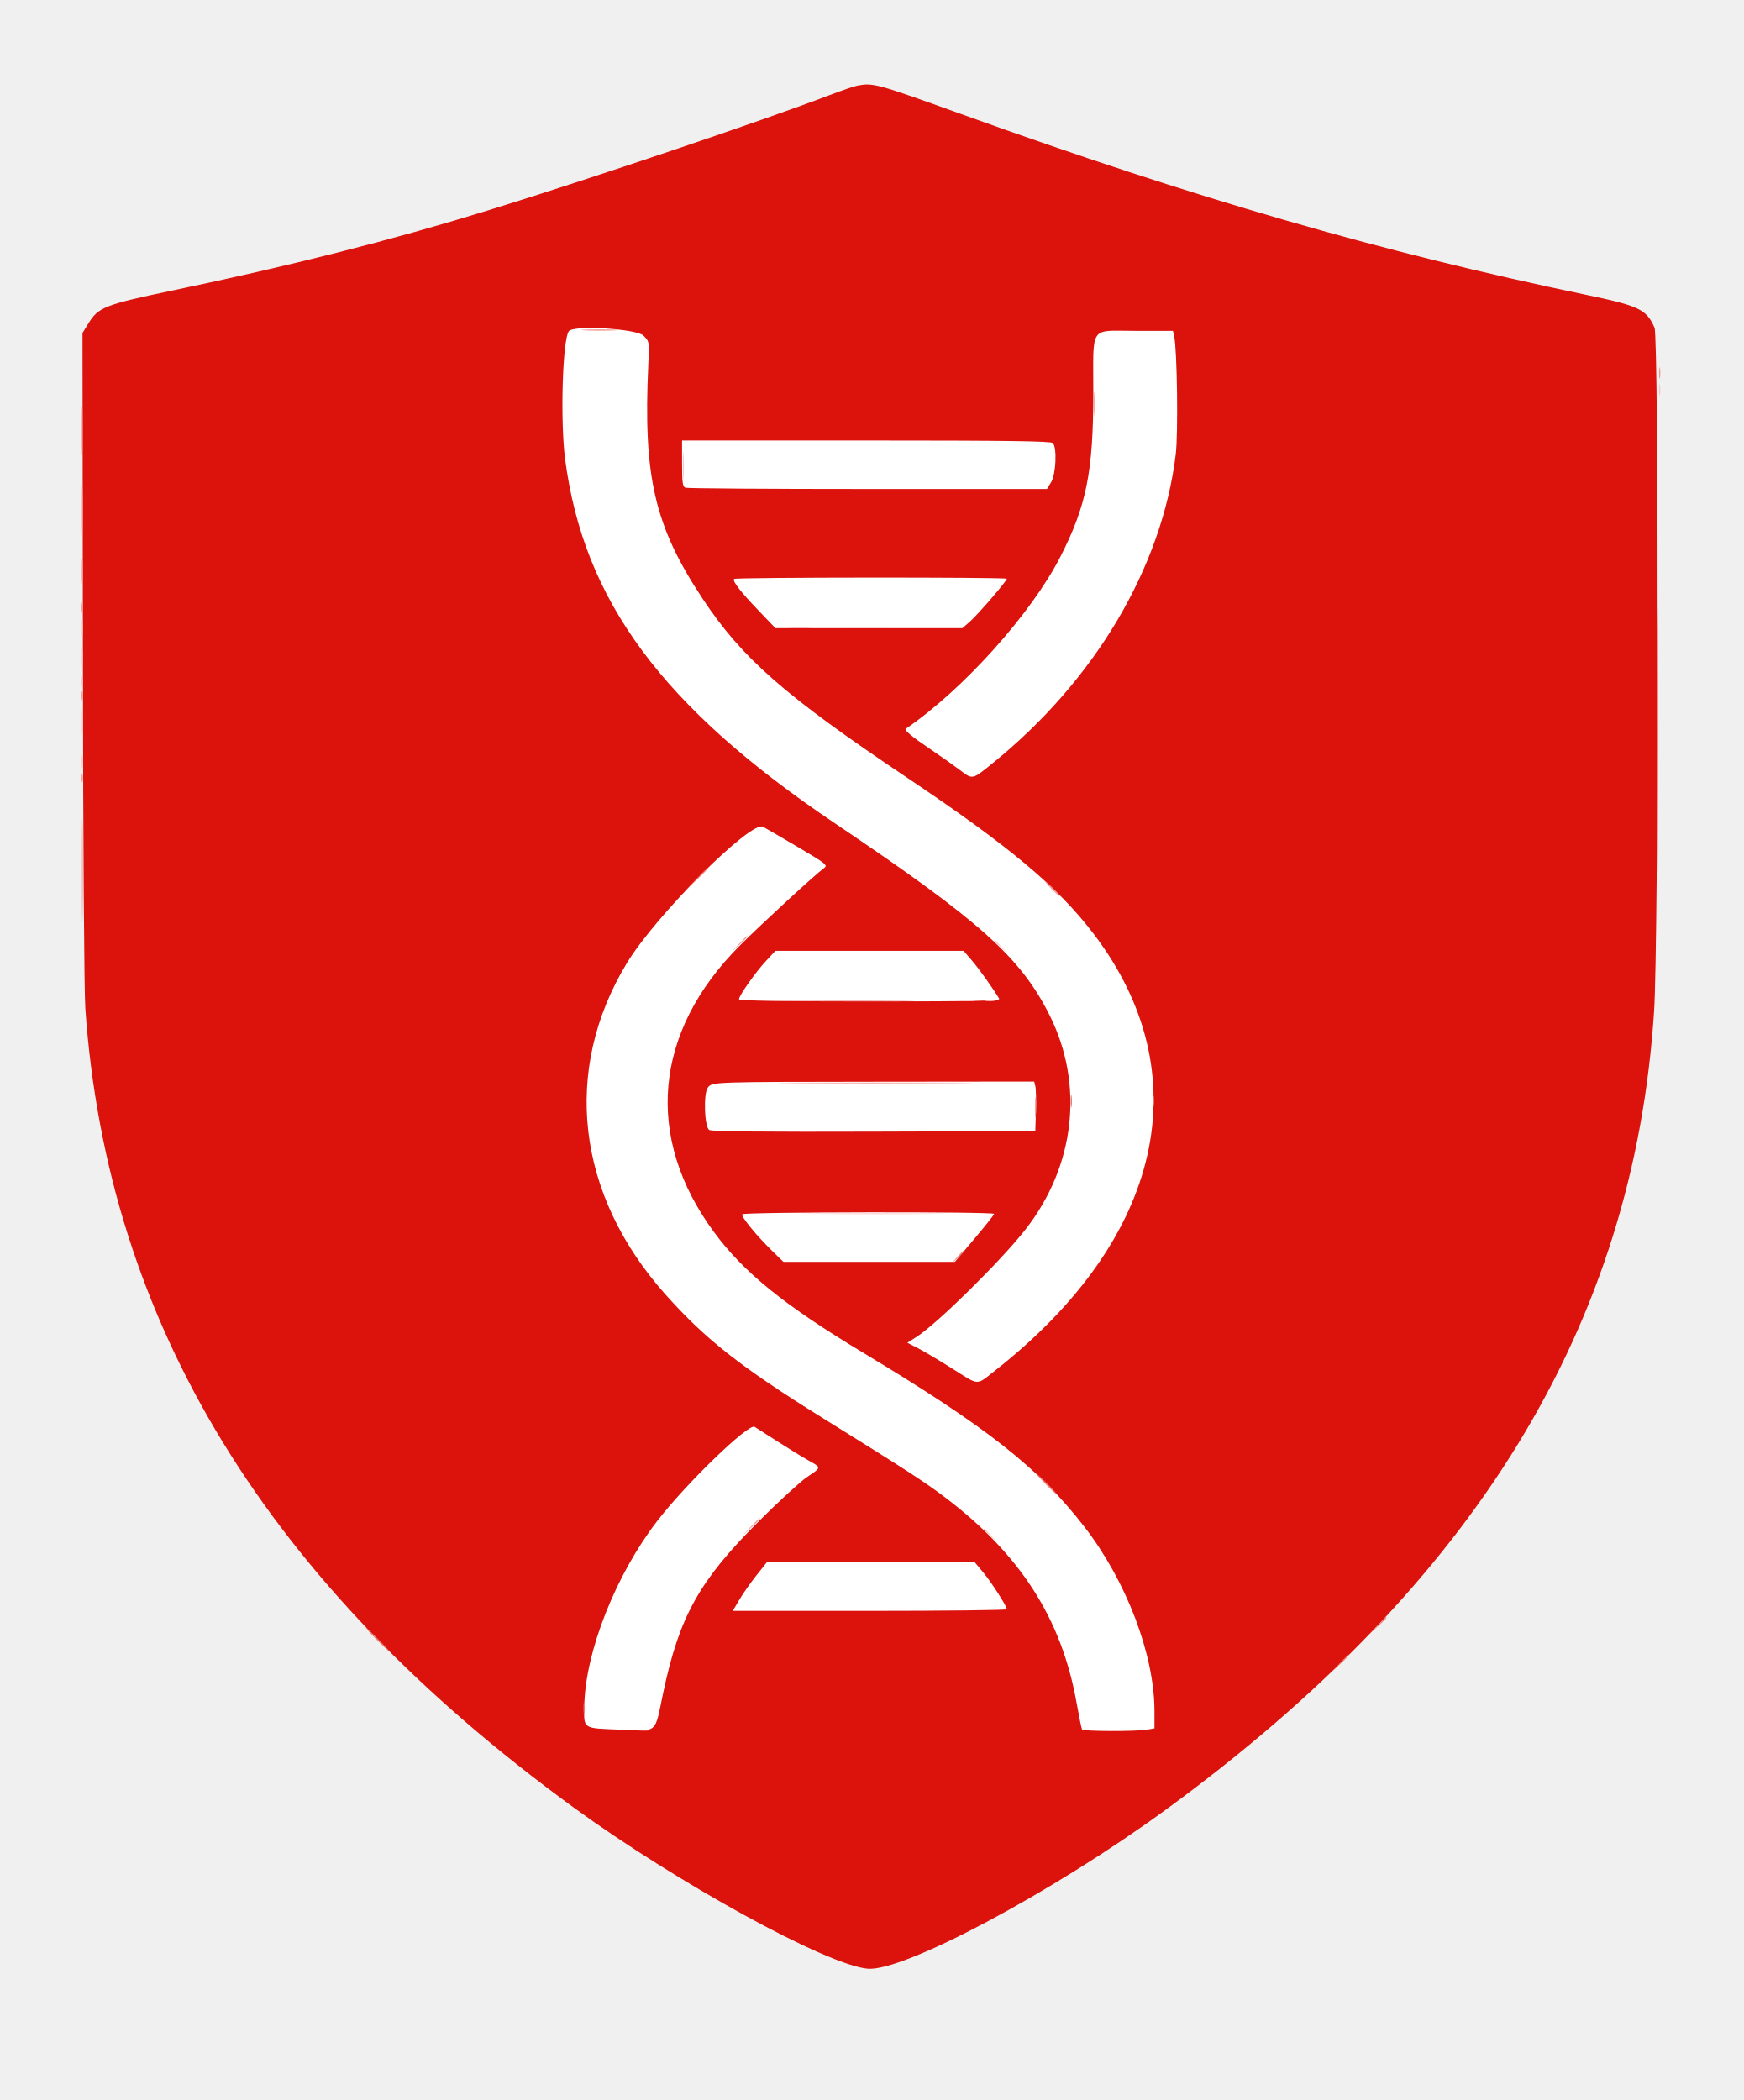
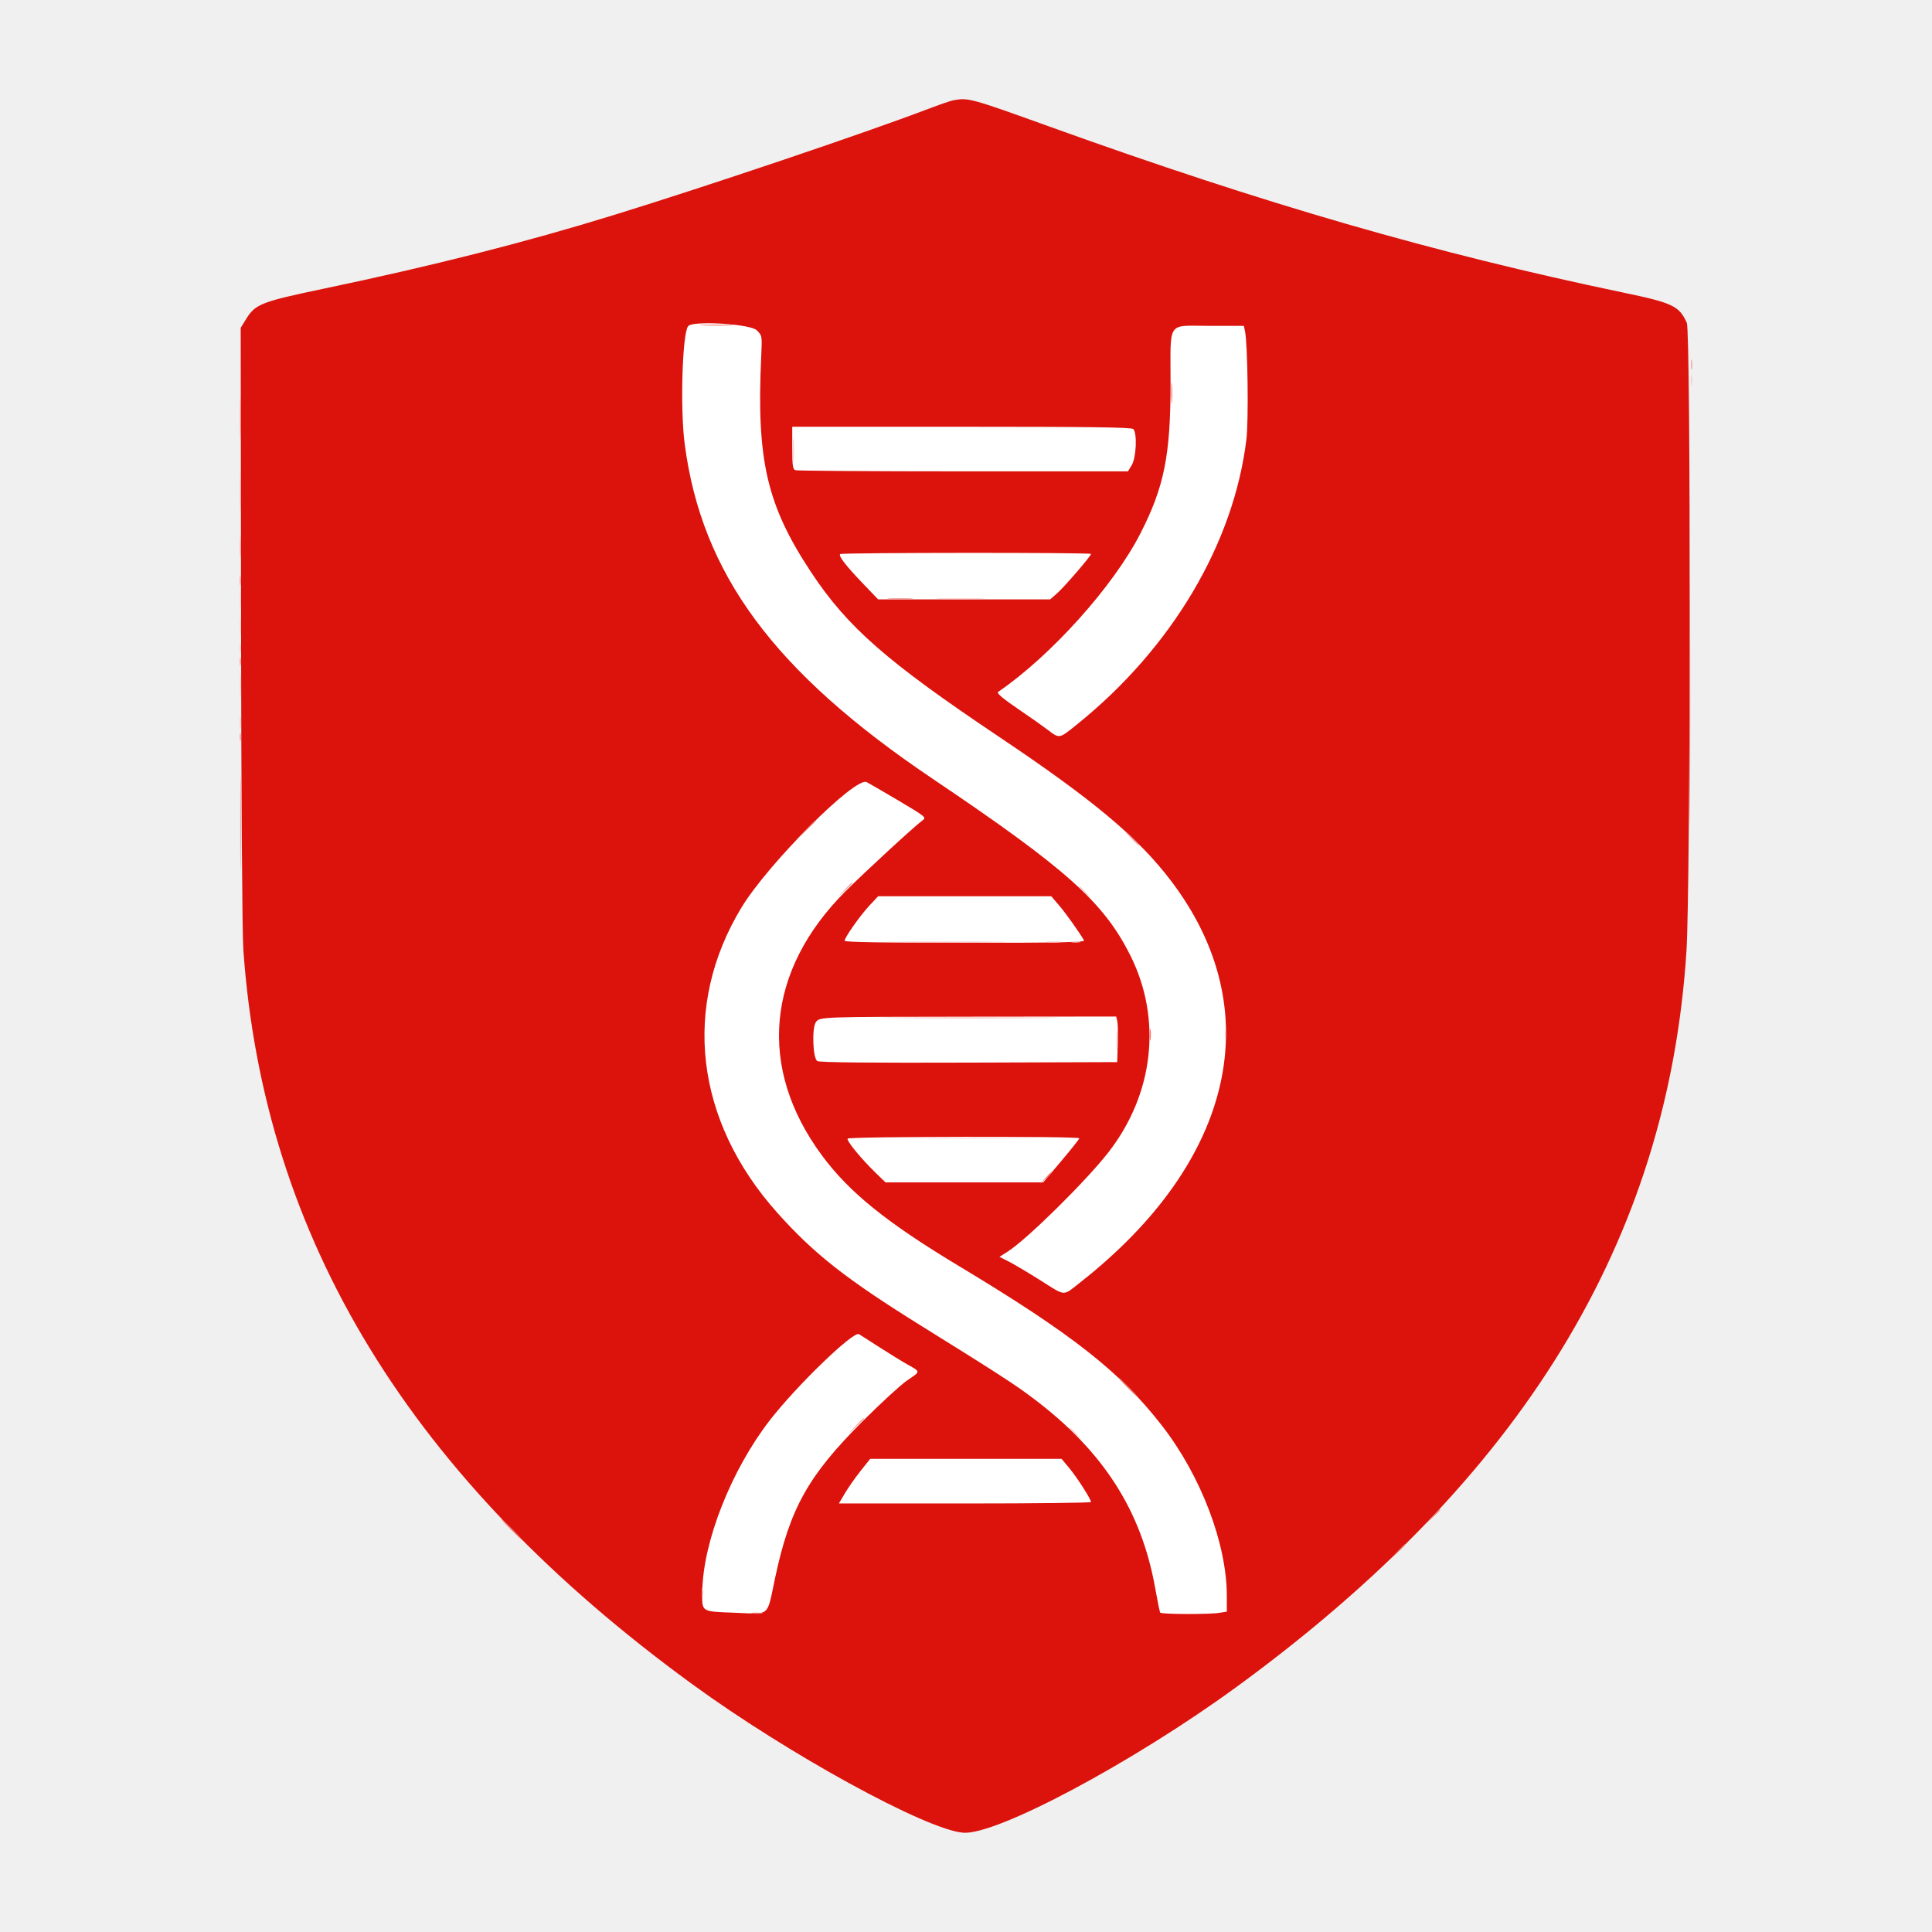
- <svg xmlns="http://www.w3.org/2000/svg" fill-opacity="1" color-rendering="auto" color-interpolation="auto" text-rendering="auto" stroke="black" stroke-linecap="square" width="323" stroke-miterlimit="10" shape-rendering="auto" stroke-opacity="1" fill="black" stroke-dasharray="none" font-weight="normal" stroke-width="1" height="389" font-family="'Dialog'" font-style="normal" stroke-linejoin="miter" font-size="12px" stroke-dashoffset="0" image-rendering="auto">
+ <svg xmlns="http://www.w3.org/2000/svg" fill-opacity="1" color-rendering="auto" color-interpolation="auto" text-rendering="auto" stroke="#000000" stroke-linecap="square" width="389" stroke-miterlimit="10" shape-rendering="auto" stroke-opacity="1" fill="#000000" stroke-dasharray="none" font-weight="normal" stroke-width="1" height="389" font-family="Dialog" font-style="normal" stroke-linejoin="miter" font-size="12px" stroke-dashoffset="0" image-rendering="auto" version="1.1" id="svg6">
  <defs id="genericDefs" />
-   <g>
+   <g id="g6" transform="translate(33.18415,4.327166)">
    <defs id="defs1">
      <clipPath clipPathUnits="userSpaceOnUse" id="clipPath1">
-         <path d="M0 0 L323 0 L323 389 L0 389 L0 0 Z" />
+         <path d="M 0,0 H 323 V 389 H 0 Z" id="path1" />
      </clipPath>
      <clipPath clipPathUnits="userSpaceOnUse" id="clipPath2">
-         <path d="M528 -113 L851 -113 L851 276 L528 276 L528 -113 Z" />
+         <path d="M 528,-113 H 851 V 276 H 528 Z" id="path2" />
      </clipPath>
      <clipPath clipPathUnits="userSpaceOnUse" id="clipPath3">
-         <path d="M38.902 10.592 L361.902 10.592 L361.902 399.592 L38.902 399.592 L38.902 10.592 Z" />
+         <path d="m 38.902,10.592 h 323 v 389 H 38.902 Z" id="path3" />
      </clipPath>
    </defs>
-     <g fill="white" text-rendering="geometricPrecision" shape-rendering="geometricPrecision" transform="matrix(1,0,0,1,-528,113)" stroke="white">
-       <rect x="628.364" width="120.396" height="276.673" y="-62.579" clip-path="url(#clipPath2)" stroke="none" />
+     <g fill="#ffffff" text-rendering="geometricPrecision" shape-rendering="geometricPrecision" transform="translate(-528,113)" stroke="#ffffff" id="g3">
+       <rect x="628.364" width="120.396" height="276.673" y="-62.579" clip-path="url(#clipPath2)" stroke="none" id="rect3" />
    </g>
-     <g text-rendering="geometricPrecision" shape-rendering="geometricPrecision" transform="matrix(1,0,0,1,-38.9024,-10.5925)">
-       <g clip-path="url(#clipPath3)">
-         <svg opacity="1" writing-mode="lr-tb" stop-color="rgb(0, 0, 0)" shape-rendering="auto" glyph-orientation-horizontal="0deg" color-profile="auto" lighting-color="rgb(255, 255, 255)" color="rgb(0, 0, 0)" font-weight="400" alignment-baseline="auto" font-style="normal" version="1.1" color-interpolation-filters="linearrgb" text-anchor="start" stroke-linecap="butt" color-interpolation="srgb" font-variant="normal" word-spacing="normal" fill-opacity="1" text-rendering="auto" clip-path="none" text-decoration="none" letter-spacing="normal" viewBox="0, 0, 400,400" glyph-orientation-vertical="auto" display="inline" font-size-adjust="none" fill="rgb(0, 0, 0)" overflow="hidden" font-stretch="normal" stroke-dasharray="none" id="svg1.svg" stroke-miterlimit="4" stop-opacity="1" color-rendering="auto" font-size="12" mask="none" direction="ltr" baseline-shift="baseline" pointer-events="visiblepainted" enable-background="accumulate" fill-rule="nonzero" image-rendering="auto" stroke-dashoffset="0" width="400" marker-end="none" clip="auto" cursor="auto" stroke="none" filter="none" visibility="visible" kerning="auto" stroke-width="1" font-family="&quot;Arial&quot;,&quot;Helvetica&quot;,sans-serif" flood-opacity="1" clip-rule="nonzero" src="none" height="400" unicode-bidi="normal" stroke-linejoin="miter" stroke-opacity="1" flood-color="rgb(0, 0, 0)" dominant-baseline="auto" marker-start="none" marker-mid="none">
+     <g text-rendering="geometricPrecision" shape-rendering="geometricPrecision" transform="translate(-38.9024,-10.5925)" id="g5">
+       <g clip-path="url(#clipPath3)" id="g4">
+         <svg opacity="1" writing-mode="lr-tb" stop-color="#000000" shape-rendering="auto" glyph-orientation-horizontal="0deg" color-profile="auto" lighting-color="rgb(255, 255, 255)" color="#000000" font-weight="400" alignment-baseline="auto" font-style="normal" version="1.1" color-interpolation-filters="linearrgb" text-anchor="start" stroke-linecap="butt" color-interpolation="srgb" font-variant="normal" word-spacing="normal" fill-opacity="1" text-rendering="auto" clip-path="none" text-decoration="none" letter-spacing="normal" viewBox="0 0 400 400" glyph-orientation-vertical="auto" display="inline" font-size-adjust="none" fill="#000000" overflow="hidden" font-stretch="normal" stroke-dasharray="none" id="svg1.svg" stroke-miterlimit="4" stop-opacity="1" color-rendering="auto" font-size="12px" mask="none" direction="ltr" baseline-shift="baseline" pointer-events="visiblepainted" enable-background="accumulate" fill-rule="nonzero" image-rendering="auto" stroke-dashoffset="0" width="400" marker-end="none" clip="auto" cursor="auto" stroke="none" visibility="visible" kerning="auto" stroke-width="1" font-family="Arial, Helvetica, sans-serif" flood-opacity="1" clip-rule="nonzero" src="none" height="400" unicode-bidi="normal" stroke-linejoin="miter" stroke-opacity="1" flood-color="rgb(0, 0, 0)" dominant-baseline="auto" marker-start="none" marker-mid="none" style="text-decoration:none;text-decoration-line:none">
          <g id="svg1.svgg">
-             <path fill="#db130c" data-index="0" fill-rule="evenodd" style="opacity: 1;" d="M197.656 26.460 C 197.119 26.559,194.834 27.345,192.578 28.205 C 180.045 32.985,148.269 43.710,129.297 49.564 C 111.340 55.104,92.873 59.789,70.628 64.448 C 58.440 67.000,57.120 67.515,55.330 70.412 L 54.183 72.268 54.255 132.130 C 54.296 166.614,54.490 194.311,54.711 197.461 C 58.803 255.654,88.378 304.046,145.117 345.383 C 164.404 359.435,192.038 374.592,199.609 375.271 C 206.223 375.865,233.801 361.165,254.729 345.891 C 312.180 303.962,341.513 256.003,345.275 197.852 C 346.102 185.070,346.170 73.094,345.352 71.273 C 343.824 67.873,342.538 67.259,332.617 65.188 C 294.506 57.233,260.292 47.335,216.992 31.740 C 201.134 26.028,200.667 25.900,197.656 26.460 M158.097 72.767 C 159.175 73.850,159.179 73.875,158.984 78.041 C 158.010 98.918,160.111 107.999,169.034 121.484 C 176.355 132.547,184.223 139.440,206.836 154.596 C 225.859 167.346,234.839 174.863,241.483 183.598 C 261.185 209.502,254.333 239.975,223.314 264.394 C 219.605 267.314,220.435 267.352,215.148 264.022 C 212.725 262.496,209.891 260.815,208.850 260.286 L 206.958 259.325 208.655 258.242 C 212.495 255.792,224.339 244.115,228.854 238.328 C 238.049 226.543,239.737 211.482,233.304 198.633 C 227.933 187.904,220.454 181.219,193.555 163.106 C 161.578 141.574,146.982 121.857,143.568 95.585 C 142.649 88.514,143.099 73.407,144.272 71.933 C 145.191 70.779,156.815 71.480,158.097 72.767 M256.392 72.949 C 256.939 75.465,257.140 90.919,256.676 94.736 C 254.125 115.718,241.669 136.710,222.680 152.033 C 218.924 155.064,219.081 155.033,216.694 153.228 C 215.569 152.377,213.035 150.589,211.064 149.255 C 207.702 146.980,206.325 145.824,206.683 145.580 C 217.295 138.331,229.893 124.309,235.315 113.709 C 240.134 104.289,241.406 97.943,241.406 83.334 C 241.406 70.646,240.572 71.875,249.187 71.875 L 256.159 71.875 256.392 72.949 M233.906 92.656 C 234.710 93.460,234.498 98.426,233.598 99.902 L 232.824 101.172 199.647 101.172 C 181.400 101.172,166.192 101.065,165.852 100.935 C 165.341 100.739,165.234 99.962,165.234 96.443 L 165.234 92.188 199.336 92.188 C 225.339 92.188,233.549 92.299,233.906 92.656 M225.391 117.797 C 225.391 118.206,220.035 124.429,218.595 125.694 L 217.160 126.953 199.845 126.953 L 182.530 126.953 179.442 123.730 C 176.010 120.149,174.506 118.202,174.881 117.827 C 175.187 117.521,225.391 117.491,225.391 117.797 M186.685 167.495 C 191.876 170.557,192.257 170.858,191.568 171.358 C 189.918 172.556,180.012 181.672,175.957 185.725 C 159.958 201.715,158.200 221.290,171.184 238.870 C 176.709 246.351,184.222 252.417,198.883 261.233 C 221.662 274.932,231.320 282.532,239.711 293.359 C 247.541 303.462,252.732 317.106,252.734 327.586 L 252.734 330.757 251.270 330.999 C 249.190 331.343,239.535 331.309,239.318 330.957 C 239.218 330.796,238.760 328.554,238.300 325.976 C 235.513 310.375,227.831 298.421,213.791 287.841 C 210.032 285.008,206.653 282.819,191.243 273.238 C 176.101 263.823,169.618 258.731,162.203 250.427 C 145.637 231.875,142.952 208.861,155.032 188.959 C 160.393 180.128,177.953 162.551,180.227 163.742 C 180.682 163.980,183.588 165.669,186.685 167.495 M218.971 188.574 C 220.309 190.139,222.931 193.820,223.978 195.605 C 224.206 195.994,219.309 196.094,200.023 196.094 C 183.282 196.094,175.781 195.966,175.781 195.682 C 175.781 195.025,178.901 190.603,180.796 188.574 L 182.529 186.719 199.956 186.719 L 217.383 186.719 218.971 188.574 M230.673 211.816 C 230.794 212.300,230.842 214.365,230.779 216.406 L 230.664 220.117 200.858 220.217 C 180.756 220.285,170.804 220.185,170.291 219.911 C 169.367 219.416,169.150 213.130,170.020 212.034 C 170.840 210.999,170.813 211.000,201.067 210.968 L 230.454 210.938 230.673 211.816 M223.037 235.449 C 223.032 235.610,221.393 237.676,219.396 240.039 L 215.765 244.336 199.889 244.336 L 184.014 244.336 182.003 242.383 C 179.069 239.534,176.125 235.938,176.384 235.519 C 176.653 235.084,223.052 235.014,223.037 235.449 M182.813 277.542 C 184.854 278.856,187.446 280.448,188.574 281.079 C 191.095 282.490,191.103 282.360,188.379 284.200 C 187.144 285.035,183.133 288.711,179.466 292.371 C 168.419 303.394,164.740 309.989,161.750 324.123 C 160.094 331.952,160.893 331.262,153.803 330.989 C 146.749 330.718,147.057 330.918,147.124 326.640 C 147.280 316.642,152.944 302.286,160.681 292.278 C 166.072 285.304,177.544 274.215,178.668 274.892 C 178.906 275.035,180.771 276.228,182.813 277.542 M221.011 301.855 C 222.548 303.692,225.388 308.126,225.390 308.691 C 225.390 308.853,213.969 308.984,200.010 308.984 L 174.630 308.984 175.837 306.934 C 176.502 305.806,177.918 303.784,178.986 302.441 L 180.927 300.000 200.193 300.000 L 219.459 300.000 221.011 301.855 " id="svg1.path0" stroke="none" />
-             <path fill="#f19e9c" id="svg1.path2" d="M346.200 79.688 C 346.200 80.654,346.276 81.050,346.369 80.566 C 346.463 80.083,346.463 79.292,346.369 78.809 C 346.276 78.325,346.200 78.721,346.200 79.688 M54.070 105.078 C 54.070 109.268,54.127 110.981,54.197 108.887 C 54.268 106.792,54.268 103.364,54.197 101.270 C 54.127 99.175,54.070 100.889,54.070 105.078 M54.047 116.406 C 54.047 118.447,54.113 119.282,54.193 118.262 C 54.274 117.241,54.274 115.571,54.193 114.551 C 54.113 113.530,54.047 114.365,54.047 116.406 M54.005 123.242 C 54.009 124.102,54.089 124.407,54.183 123.921 C 54.276 123.435,54.272 122.732,54.175 122.359 C 54.077 121.985,54.000 122.383,54.005 123.242 M184.878 126.852 C 186.121 126.929,188.054 126.929,189.174 126.850 C 190.295 126.771,189.277 126.708,186.914 126.709 C 184.551 126.710,183.634 126.774,184.878 126.852 M53.997 139.453 C 53.997 140.205,54.077 140.513,54.176 140.137 C 54.274 139.761,54.274 139.146,54.176 138.770 C 54.077 138.394,53.997 138.701,53.997 139.453 M53.997 154.688 C 53.997 155.439,54.077 155.747,54.176 155.371 C 54.274 154.995,54.274 154.380,54.176 154.004 C 54.077 153.628,53.997 153.936,53.997 154.688 M54.084 171.875 C 54.084 180.361,54.136 183.833,54.199 179.590 C 54.262 175.347,54.262 168.403,54.199 164.160 C 54.136 159.917,54.084 163.389,54.084 171.875 M233.594 175.195 C 234.323 175.947,235.007 176.563,235.114 176.563 C 235.222 176.563,234.713 175.947,233.984 175.195 C 233.256 174.443,232.571 173.828,232.464 173.828 C 232.357 173.828,232.865 174.443,233.594 175.195 M175.760 185.449 L 174.414 186.914 175.879 185.568 C 177.242 184.315,177.523 183.984,177.225 183.984 C 177.160 183.984,176.501 184.644,175.760 185.449 M186.062 195.996 C 191.610 196.057,200.575 196.057,205.984 195.996 C 211.394 195.935,206.855 195.884,195.898 195.885 C 184.941 195.885,180.515 195.935,186.062 195.996 M186.455 211.230 C 194.581 211.289,207.764 211.289,215.752 211.230 C 223.739 211.171,217.090 211.123,200.977 211.123 C 184.863 211.123,178.328 211.171,186.455 211.230 M230.603 215.820 C 230.604 217.539,230.673 218.194,230.755 217.275 C 230.838 216.356,230.837 214.950,230.753 214.150 C 230.669 213.350,230.601 214.102,230.603 215.820 M177.911 293.457 L 176.367 295.117 178.027 293.573 C 179.571 292.137,179.867 291.797,179.571 291.797 C 179.508 291.797,178.761 292.544,177.911 293.457 " data-index="2" fill-rule="evenodd" stroke="none" />
-             <path fill="#f9c9c8" id="svg1.path3" d="M346.200 82.813 C 346.200 83.779,346.276 84.175,346.369 83.691 C 346.463 83.208,346.463 82.417,346.369 81.934 C 346.276 81.450,346.200 81.846,346.200 82.813 M165.379 96.875 C 165.379 99.131,165.443 100.054,165.522 98.926 C 165.601 97.798,165.601 95.952,165.522 94.824 C 165.443 93.696,165.379 94.619,165.379 96.875 M54.031 126.953 C 54.031 128.350,54.102 128.921,54.189 128.223 C 54.275 127.524,54.275 126.382,54.189 125.684 C 54.102 124.985,54.031 125.557,54.031 126.953 M195.041 126.854 C 197.362 126.923,201.053 126.923,203.244 126.854 C 205.434 126.784,203.535 126.728,199.023 126.728 C 194.512 126.728,192.720 126.785,195.041 126.854 M54.038 132.422 C 54.038 134.033,54.107 134.692,54.191 133.887 C 54.275 133.081,54.275 131.763,54.191 130.957 C 54.107 130.151,54.038 130.811,54.038 132.422 M54.005 136.914 C 54.009 137.773,54.089 138.079,54.183 137.593 C 54.276 137.107,54.272 136.404,54.175 136.031 C 54.077 135.657,54.000 136.055,54.005 136.914 M54.049 144.336 C 54.050 146.484,54.116 147.313,54.195 146.178 C 54.274 145.043,54.273 143.285,54.193 142.272 C 54.113 141.259,54.048 142.188,54.049 144.336 M54.018 151.758 C 54.021 152.832,54.097 153.225,54.187 152.631 C 54.276 152.038,54.274 151.159,54.181 150.678 C 54.089 150.198,54.015 150.684,54.018 151.758 M223.047 184.888 C 223.047 184.955,223.618 185.526,224.316 186.157 L 225.586 187.305 224.439 186.035 C 223.369 184.852,223.047 184.586,223.047 184.888 M216.699 195.986 C 217.397 196.072,218.540 196.072,219.238 195.986 C 219.937 195.899,219.365 195.828,217.969 195.828 C 216.572 195.828,216.001 195.899,216.699 195.986 M221.387 195.979 C 221.870 196.072,222.661 196.072,223.145 195.979 C 223.628 195.886,223.232 195.810,222.266 195.810 C 221.299 195.810,220.903 195.886,221.387 195.979 M189.941 235.449 C 195.903 235.510,205.659 235.510,211.621 235.449 C 217.583 235.388,212.705 235.339,200.781 235.339 C 188.857 235.339,183.979 235.388,189.941 235.449 M221.094 293.872 C 221.094 293.939,221.665 294.511,222.363 295.142 L 223.633 296.289 222.486 295.020 C 221.416 293.836,221.094 293.570,221.094 293.872 " data-index="3" fill-rule="evenodd" stroke="none" />
-             <path fill="#ef7c74" id="svg1.path4" d="M147.168 71.774 C 148.726 71.849,151.274 71.849,152.832 71.774 C 154.390 71.700,153.115 71.640,150.000 71.640 C 146.885 71.640,145.610 71.700,147.168 71.774 M241.545 85.352 C 241.544 87.285,241.610 88.125,241.692 87.219 C 241.774 86.312,241.775 84.730,241.694 83.703 C 241.613 82.676,241.546 83.418,241.545 85.352 M54.069 90.430 C 54.069 94.512,54.127 96.129,54.198 94.023 C 54.268 91.917,54.268 88.577,54.197 86.601 C 54.126 84.625,54.069 86.348,54.069 90.430 M345.891 147.656 C 345.891 169.463,345.938 178.384,345.996 167.480 C 346.054 156.577,346.054 138.735,345.996 127.832 C 345.938 116.929,345.891 125.850,345.891 147.656 M167.759 173.535 L 165.820 175.586 167.871 173.647 C 168.999 172.581,169.922 171.659,169.922 171.597 C 169.922 171.305,169.560 171.630,167.759 173.535 M237.221 214.648 C 237.224 215.723,237.300 216.116,237.390 215.522 C 237.479 214.928,237.477 214.049,237.384 213.569 C 237.292 213.088,237.218 213.574,237.221 214.648 M252.442 214.648 C 252.447 215.508,252.527 215.813,252.620 215.327 C 252.713 214.842,252.710 214.138,252.612 213.765 C 252.514 213.392,252.438 213.789,252.442 214.648 M216.186 243.457 L 215.039 244.727 216.309 243.579 C 217.007 242.948,217.578 242.377,217.578 242.310 C 217.578 242.008,217.256 242.274,216.186 243.457 M232.617 285.547 C 233.675 286.621,234.629 287.500,234.736 287.500 C 234.844 287.500,234.066 286.621,233.008 285.547 C 231.950 284.473,230.996 283.594,230.889 283.594 C 230.781 283.594,231.559 284.473,232.617 285.547 M294.120 311.621 L 292.773 313.086 294.238 311.740 C 295.602 310.487,295.883 310.156,295.584 310.156 C 295.519 310.156,294.860 310.815,294.120 311.621 M108.594 314.258 C 109.761 315.439,110.803 316.406,110.911 316.406 C 111.018 316.406,110.151 315.439,108.984 314.258 C 107.817 313.076,106.775 312.109,106.667 312.109 C 106.560 312.109,107.427 313.076,108.594 314.258 M287.088 318.652 L 285.742 320.117 287.207 318.771 C 288.570 317.518,288.851 317.188,288.553 317.188 C 288.488 317.188,287.829 317.847,287.088 318.652 M146.981 326.953 C 146.981 327.920,147.058 328.315,147.151 327.832 C 147.244 327.349,147.244 326.558,147.151 326.074 C 147.058 325.591,146.981 325.986,146.981 326.953 M157.134 331.140 C 157.728 331.229,158.607 331.227,159.087 331.134 C 159.568 331.042,159.082 330.968,158.008 330.971 C 156.934 330.974,156.541 331.050,157.134 331.140 " data-index="4" fill-rule="evenodd" stroke="none" />
+             <path fill="#db130c" data-index="0" fill-rule="evenodd" style="opacity:1" d="m 197.656,26.46 c -0.537,0.099 -2.822,0.885 -5.078,1.745 -12.533,4.78 -44.309,15.505 -63.281,21.359 C 111.34,55.104 92.873,59.789 70.628,64.448 58.44,67 57.12,67.515 55.33,70.412 l -1.147,1.856 0.072,59.862 c 0.041,34.484 0.235,62.181 0.456,65.331 4.092,58.193 33.667,106.585 90.406,147.922 19.287,14.052 46.921,29.209 54.492,29.888 6.614,0.594 34.192,-14.106 55.12,-29.38 57.451,-41.929 86.784,-89.888 90.546,-148.039 0.827,-12.782 0.895,-124.758 0.077,-126.579 -1.528,-3.4 -2.814,-4.014 -12.735,-6.085 C 294.506,57.233 260.292,47.335 216.992,31.74 201.134,26.028 200.667,25.9 197.656,26.46 m -39.559,46.307 c 1.078,1.083 1.082,1.108 0.887,5.274 -0.974,20.877 1.127,29.958 10.05,43.443 7.321,11.063 15.189,17.956 37.802,33.112 19.023,12.75 28.003,20.267 34.647,29.002 19.702,25.904 12.85,56.377 -18.169,80.796 -3.709,2.92 -2.879,2.958 -8.166,-0.372 -2.423,-1.526 -5.257,-3.207 -6.298,-3.736 l -1.892,-0.961 1.697,-1.083 c 3.84,-2.45 15.684,-14.127 20.199,-19.914 9.195,-11.785 10.883,-26.846 4.45,-39.695 -5.371,-10.729 -12.85,-17.414 -39.749,-35.527 -31.977,-21.532 -46.573,-41.249 -49.987,-67.521 -0.919,-7.071 -0.469,-22.178 0.704,-23.652 0.919,-1.154 12.543,-0.453 13.825,0.834 m 98.295,0.182 c 0.547,2.516 0.748,17.97 0.284,21.787 -2.551,20.982 -15.007,41.974 -33.996,57.297 -3.756,3.031 -3.599,3 -5.986,1.195 -1.125,-0.851 -3.659,-2.639 -5.63,-3.973 -3.362,-2.275 -4.739,-3.431 -4.381,-3.675 10.612,-7.249 23.21,-21.271 28.632,-31.871 4.819,-9.42 6.091,-15.766 6.091,-30.375 0,-12.688 -0.834,-11.459 7.781,-11.459 h 6.972 l 0.233,1.074 m -22.486,19.707 c 0.804,0.804 0.592,5.77 -0.308,7.246 l -0.774,1.27 h -33.177 c -18.247,0 -33.455,-0.107 -33.795,-0.237 -0.511,-0.196 -0.618,-0.973 -0.618,-4.492 v -4.255 h 34.102 c 26.003,0 34.213,0.111 34.57,0.468 m -8.515,25.141 c 0,0.409 -5.356,6.632 -6.796,7.897 l -1.435,1.259 H 199.845 182.53 l -3.088,-3.223 c -3.432,-3.581 -4.936,-5.528 -4.561,-5.903 0.306,-0.306 50.51,-0.336 50.51,-0.03 m -38.706,49.698 c 5.191,3.062 5.572,3.363 4.883,3.863 -1.65,1.198 -11.556,10.314 -15.611,14.367 -15.999,15.99 -17.757,35.565 -4.773,53.145 5.525,7.481 13.038,13.547 27.699,22.363 22.779,13.699 32.437,21.299 40.828,32.126 7.83,10.103 13.021,23.747 13.023,34.227 v 3.171 l -1.464,0.242 c -2.08,0.344 -11.735,0.31 -11.952,-0.042 -0.1,-0.161 -0.558,-2.403 -1.018,-4.981 -2.787,-15.601 -10.469,-27.555 -24.509,-38.135 -3.759,-2.833 -7.138,-5.022 -22.548,-14.603 -15.142,-9.415 -21.625,-14.507 -29.04,-22.811 -16.566,-18.552 -19.251,-41.566 -7.171,-61.468 5.361,-8.831 22.921,-26.408 25.195,-25.217 0.455,0.238 3.361,1.927 6.458,3.753 m 32.286,21.079 c 1.338,1.565 3.96,5.246 5.007,7.031 0.228,0.389 -4.669,0.489 -23.955,0.489 -16.741,0 -24.242,-0.128 -24.242,-0.412 0,-0.657 3.12,-5.079 5.015,-7.108 l 1.733,-1.855 h 17.427 17.427 l 1.588,1.855 m 11.702,23.242 c 0.121,0.484 0.169,2.549 0.106,4.59 l -0.115,3.711 -29.806,0.1 c -20.102,0.068 -30.054,-0.032 -30.567,-0.306 -0.924,-0.495 -1.141,-6.781 -0.271,-7.877 0.82,-1.035 0.793,-1.034 31.047,-1.066 l 29.387,-0.03 0.219,0.878 m -7.636,23.633 c -0.005,0.161 -1.644,2.227 -3.641,4.59 l -3.631,4.297 h -15.876 -15.875 l -2.011,-1.953 c -2.934,-2.849 -5.878,-6.445 -5.619,-6.864 0.269,-0.435 46.668,-0.505 46.653,-0.07 m -40.224,42.093 c 2.041,1.314 4.633,2.906 5.761,3.537 2.521,1.411 2.529,1.281 -0.195,3.121 -1.235,0.835 -5.246,4.511 -8.913,8.171 -11.047,11.023 -14.726,17.618 -17.716,31.752 -1.656,7.829 -0.857,7.139 -7.947,6.866 -7.054,-0.271 -6.746,-0.071 -6.679,-4.349 0.156,-9.998 5.82,-24.354 13.557,-34.362 5.391,-6.974 16.863,-18.063 17.987,-17.386 0.238,0.143 2.103,1.336 4.145,2.65 m 38.198,24.313 c 1.537,1.837 4.377,6.271 4.379,6.836 0,0.162 -11.421,0.293 -25.38,0.293 h -25.38 l 1.207,-2.05 c 0.665,-1.128 2.081,-3.15 3.149,-4.493 L 180.927,300 h 19.266 19.266 l 1.552,1.855" id="svg1.path0" stroke="none" />
+             <path fill="#f19e9c" id="svg1.path2" d="m 346.2,79.688 c 0,0.966 0.076,1.362 0.169,0.878 0.094,-0.483 0.094,-1.274 0,-1.757 -0.093,-0.484 -0.169,-0.088 -0.169,0.879 m -292.13,25.39 c 0,4.19 0.057,5.903 0.127,3.809 0.071,-2.095 0.071,-5.523 0,-7.617 -0.07,-2.095 -0.127,-0.381 -0.127,3.808 m -0.023,11.328 c 0,2.041 0.066,2.876 0.146,1.856 0.081,-1.021 0.081,-2.691 0,-3.711 -0.08,-1.021 -0.146,-0.186 -0.146,1.855 m -0.042,6.836 c 0.004,0.86 0.084,1.165 0.178,0.679 0.093,-0.486 0.089,-1.189 -0.008,-1.562 -0.098,-0.374 -0.175,0.024 -0.17,0.883 m 130.873,3.61 c 1.243,0.077 3.176,0.077 4.296,-0.002 1.121,-0.079 0.103,-0.142 -2.26,-0.141 -2.363,10e-4 -3.28,0.065 -2.036,0.143 M 53.997,139.453 c 0,0.752 0.08,1.06 0.179,0.684 0.098,-0.376 0.098,-0.991 0,-1.367 -0.099,-0.376 -0.179,-0.069 -0.179,0.683 m 0,15.235 c 0,0.751 0.08,1.059 0.179,0.683 0.098,-0.376 0.098,-0.991 0,-1.367 -0.099,-0.376 -0.179,-0.068 -0.179,0.684 m 0.087,17.187 c 0,8.486 0.052,11.958 0.115,7.715 0.063,-4.243 0.063,-11.187 0,-15.43 -0.063,-4.243 -0.115,-0.771 -0.115,7.715 m 179.51,3.32 c 0.729,0.752 1.413,1.368 1.52,1.368 0.108,0 -0.401,-0.616 -1.13,-1.368 -0.728,-0.752 -1.413,-1.367 -1.52,-1.367 -0.107,0 0.401,0.615 1.13,1.367 m -57.834,10.254 -1.346,1.465 1.465,-1.346 c 1.363,-1.253 1.644,-1.584 1.346,-1.584 -0.065,0 -0.724,0.66 -1.465,1.465 m 10.302,10.547 c 5.548,0.061 14.513,0.061 19.922,0 5.41,-0.061 0.871,-0.112 -10.086,-0.111 -10.957,0 -15.383,0.05 -9.836,0.111 m 0.393,15.234 c 8.126,0.059 21.309,0.059 29.297,0 7.987,-0.059 1.338,-0.107 -14.775,-0.107 -16.114,0 -22.649,0.048 -14.522,0.107 m 44.148,4.59 c 0.001,1.719 0.07,2.374 0.152,1.455 0.083,-0.919 0.082,-2.325 -0.002,-3.125 -0.084,-0.8 -0.152,-0.048 -0.15,1.67 m -52.692,77.637 -1.544,1.66 1.66,-1.544 c 1.544,-1.436 1.84,-1.776 1.544,-1.776 -0.063,0 -0.81,0.747 -1.66,1.66" data-index="2" fill-rule="evenodd" stroke="none" />
+             <path fill="#f9c9c8" id="svg1.path3" d="m 346.2,82.813 c 0,0.966 0.076,1.362 0.169,0.878 0.094,-0.483 0.094,-1.274 0,-1.757 -0.093,-0.484 -0.169,-0.088 -0.169,0.879 M 165.379,96.875 c 0,2.256 0.064,3.179 0.143,2.051 0.079,-1.128 0.079,-2.974 0,-4.102 -0.079,-1.128 -0.143,-0.205 -0.143,2.051 M 54.031,126.953 c 0,1.397 0.071,1.968 0.158,1.27 0.086,-0.699 0.086,-1.841 0,-2.539 -0.087,-0.699 -0.158,-0.127 -0.158,1.269 m 141.01,-0.099 c 2.321,0.069 6.012,0.069 8.203,0 2.19,-0.07 0.291,-0.126 -4.221,-0.126 -4.511,0 -6.303,0.057 -3.982,0.126 m -141.003,5.568 c 0,1.611 0.069,2.27 0.153,1.465 0.084,-0.806 0.084,-2.124 0,-2.93 -0.084,-0.806 -0.153,-0.146 -0.153,1.465 m -0.033,4.492 c 0.004,0.859 0.084,1.165 0.178,0.679 0.093,-0.486 0.089,-1.189 -0.008,-1.562 -0.098,-0.374 -0.175,0.024 -0.17,0.883 m 0.044,7.422 c 10e-4,2.148 0.067,2.977 0.146,1.842 0.079,-1.135 0.078,-2.893 -0.002,-3.906 -0.08,-1.013 -0.145,-0.084 -0.144,2.064 m -0.031,7.422 c 0.003,1.074 0.079,1.467 0.169,0.873 0.089,-0.593 0.087,-1.472 -0.006,-1.953 -0.092,-0.48 -0.166,0.006 -0.163,1.08 m 169.029,33.13 c 0,0.067 0.571,0.638 1.269,1.269 l 1.27,1.148 -1.147,-1.27 c -1.07,-1.183 -1.392,-1.449 -1.392,-1.147 m -6.348,11.098 c 0.698,0.086 1.841,0.086 2.539,0 0.699,-0.087 0.127,-0.158 -1.269,-0.158 -1.397,0 -1.968,0.071 -1.27,0.158 m 4.688,-0.007 c 0.483,0.093 1.274,0.093 1.758,0 0.483,-0.093 0.087,-0.169 -0.879,-0.169 -0.967,0 -1.363,0.076 -0.879,0.169 m -31.446,39.47 c 5.962,0.061 15.718,0.061 21.68,0 5.962,-0.061 1.084,-0.11 -10.84,-0.11 -11.924,0 -16.802,0.049 -10.84,0.11 m 31.153,58.423 c 0,0.067 0.571,0.639 1.269,1.27 l 1.27,1.147 -1.147,-1.269 c -1.07,-1.184 -1.392,-1.45 -1.392,-1.148" data-index="3" fill-rule="evenodd" stroke="none" />
+             <path fill="#ef7c74" id="svg1.path4" d="m 147.168,71.774 c 1.558,0.075 4.106,0.075 5.664,0 1.558,-0.074 0.283,-0.134 -2.832,-0.134 -3.115,0 -4.39,0.06 -2.832,0.134 m 94.377,13.578 c -10e-4,1.933 0.065,2.773 0.147,1.867 0.082,-0.907 0.083,-2.489 0.002,-3.516 -0.081,-1.027 -0.148,-0.285 -0.149,1.649 M 54.069,90.43 c 0,4.082 0.058,5.699 0.129,3.593 0.07,-2.106 0.07,-5.446 -10e-4,-7.422 -0.071,-1.976 -0.128,-0.253 -0.128,3.829 m 291.822,57.226 c 0,21.807 0.047,30.728 0.105,19.824 0.058,-10.903 0.058,-28.745 0,-39.648 -0.058,-10.903 -0.105,-1.982 -0.105,19.824 m -178.132,25.879 -1.939,2.051 2.051,-1.939 c 1.128,-1.066 2.051,-1.988 2.051,-2.05 0,-0.292 -0.362,0.033 -2.163,1.938 m 69.462,41.113 c 0.003,1.075 0.079,1.468 0.169,0.874 0.089,-0.594 0.087,-1.473 -0.006,-1.953 -0.092,-0.481 -0.166,0.005 -0.163,1.079 m 15.221,0 c 0.005,0.86 0.085,1.165 0.178,0.679 0.093,-0.485 0.09,-1.189 -0.008,-1.562 -0.098,-0.373 -0.174,0.024 -0.17,0.883 m -36.256,28.809 -1.147,1.27 1.27,-1.148 c 0.698,-0.631 1.269,-1.202 1.269,-1.269 0,-0.302 -0.322,-0.036 -1.392,1.147 m 16.431,42.09 c 1.058,1.074 2.012,1.953 2.119,1.953 0.108,0 -0.67,-0.879 -1.728,-1.953 -1.058,-1.074 -2.012,-1.953 -2.119,-1.953 -0.108,0 0.67,0.879 1.728,1.953 m 61.503,26.074 -1.347,1.465 1.465,-1.346 c 1.364,-1.253 1.645,-1.584 1.346,-1.584 -0.065,0 -0.724,0.659 -1.464,1.465 m -185.526,2.637 c 1.167,1.181 2.209,2.148 2.317,2.148 0.107,0 -0.76,-0.967 -1.927,-2.148 -1.167,-1.182 -2.209,-2.149 -2.317,-2.149 -0.107,0 0.76,0.967 1.927,2.149 m 178.494,4.394 -1.346,1.465 1.465,-1.346 c 1.363,-1.253 1.644,-1.583 1.346,-1.583 -0.065,0 -0.724,0.659 -1.465,1.464 m -140.107,8.301 c 0,0.967 0.077,1.362 0.17,0.879 0.093,-0.483 0.093,-1.274 0,-1.758 -0.093,-0.483 -0.17,-0.088 -0.17,0.879 m 10.153,4.187 c 0.594,0.089 1.473,0.087 1.953,-0.006 0.481,-0.092 -0.005,-0.166 -1.079,-0.163 -1.074,0.003 -1.467,0.079 -0.874,0.169" data-index="4" fill-rule="evenodd" stroke="none" />
          </g>
        </svg>
      </g>
    </g>
  </g>
</svg>
